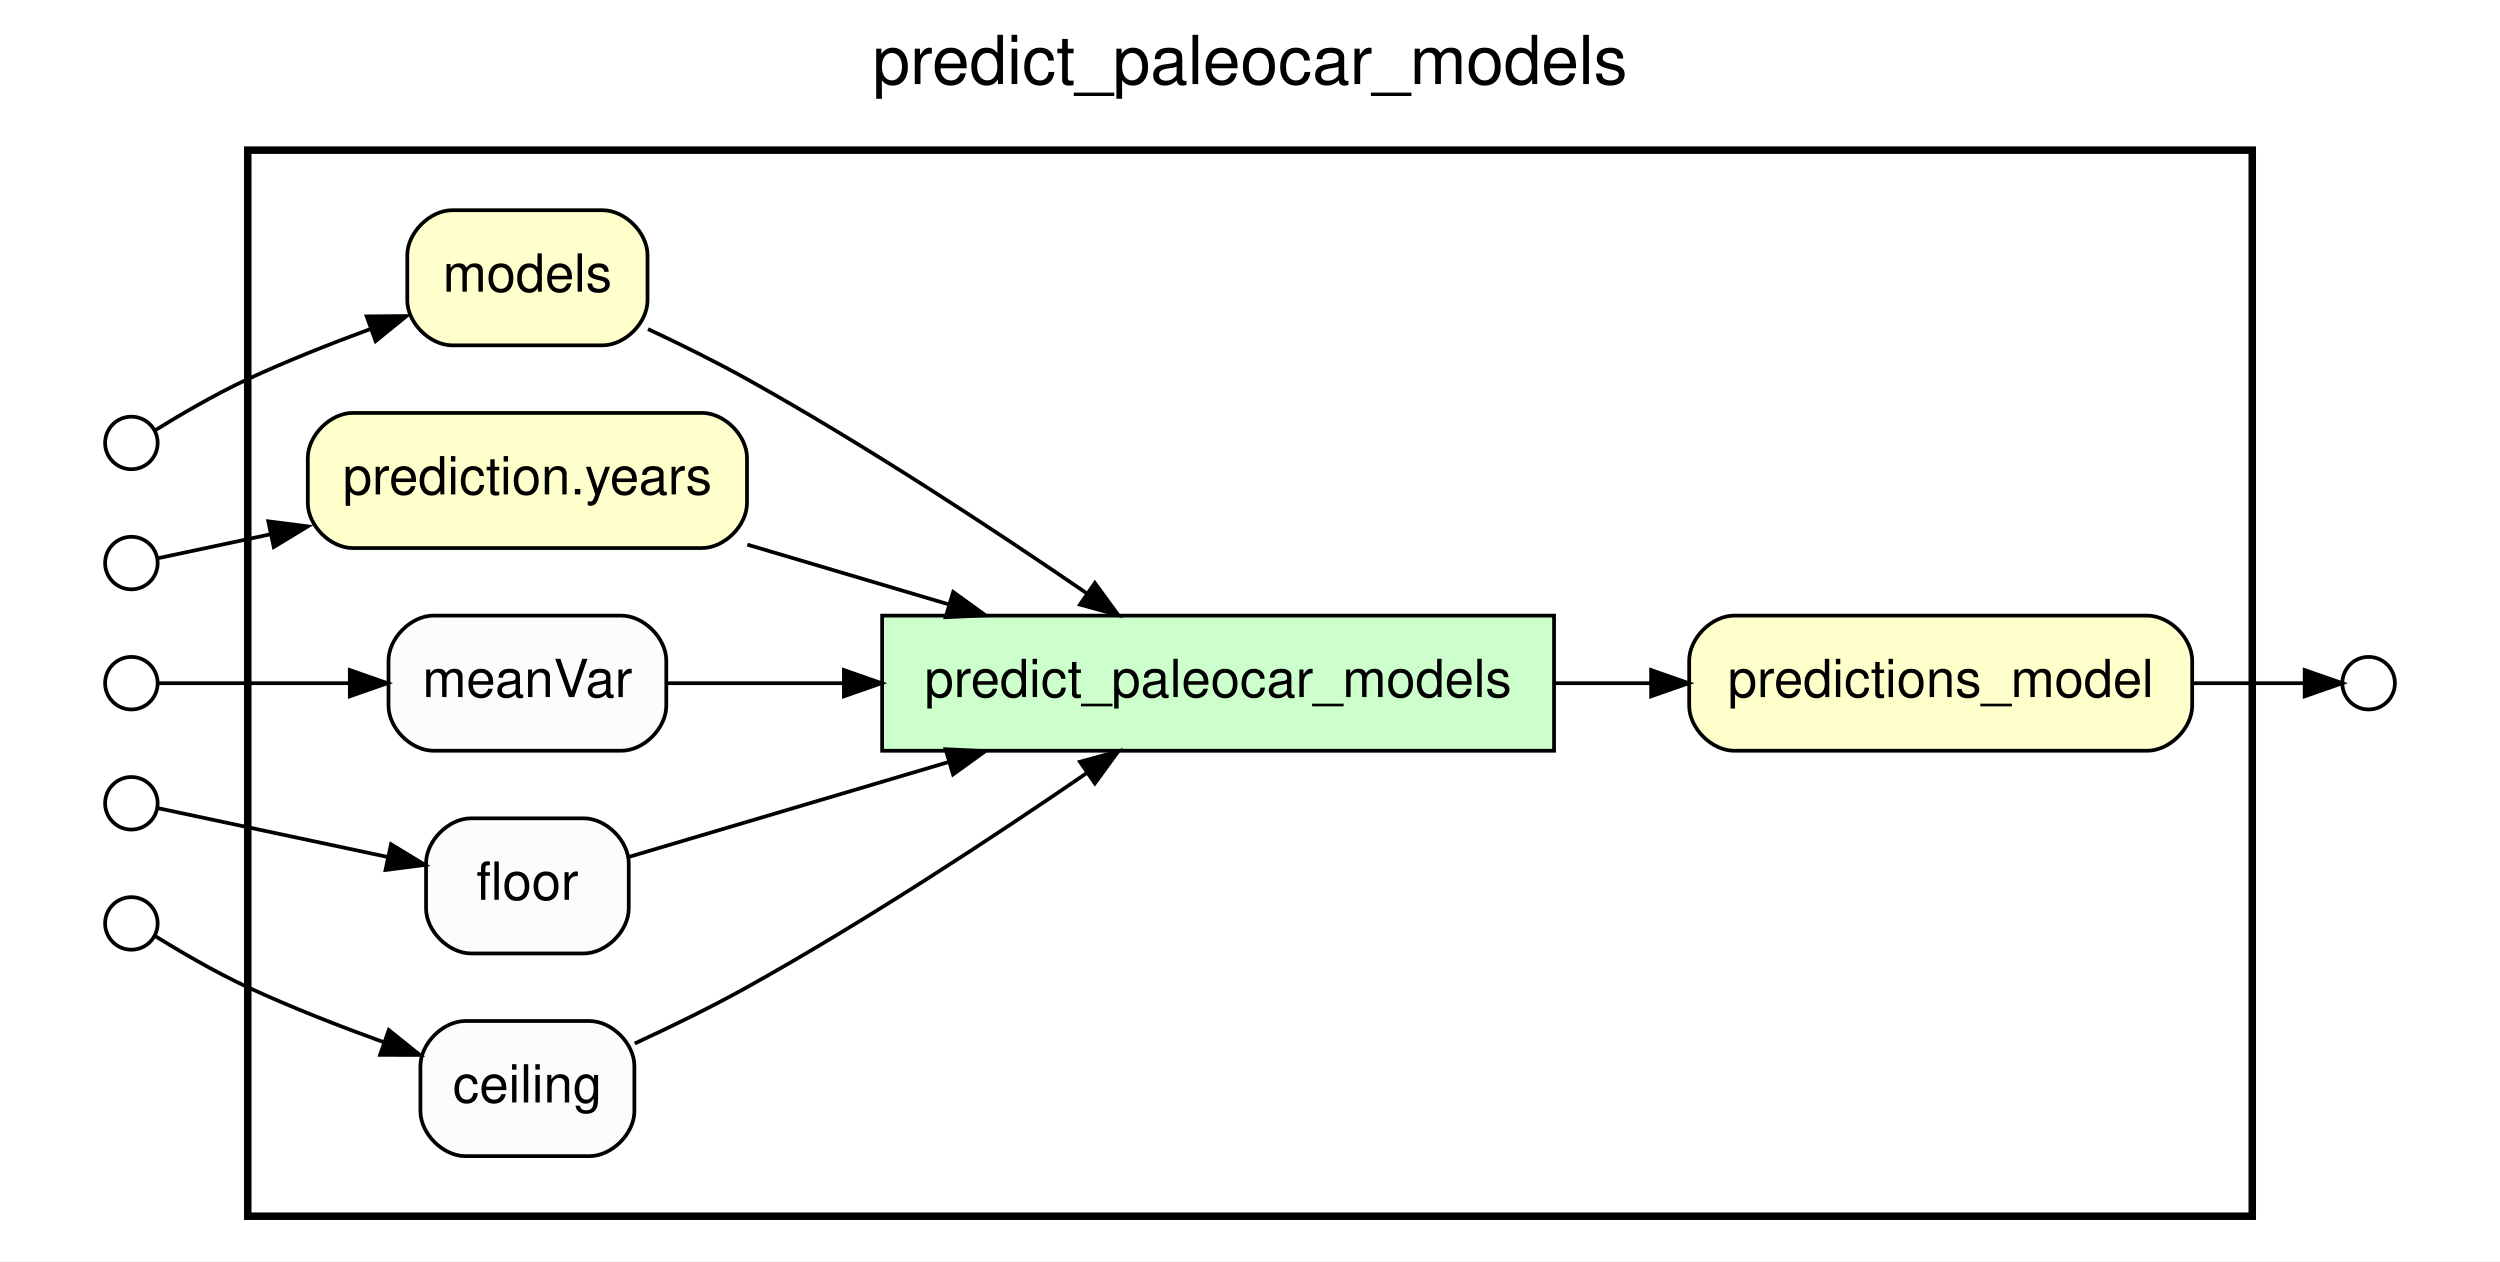
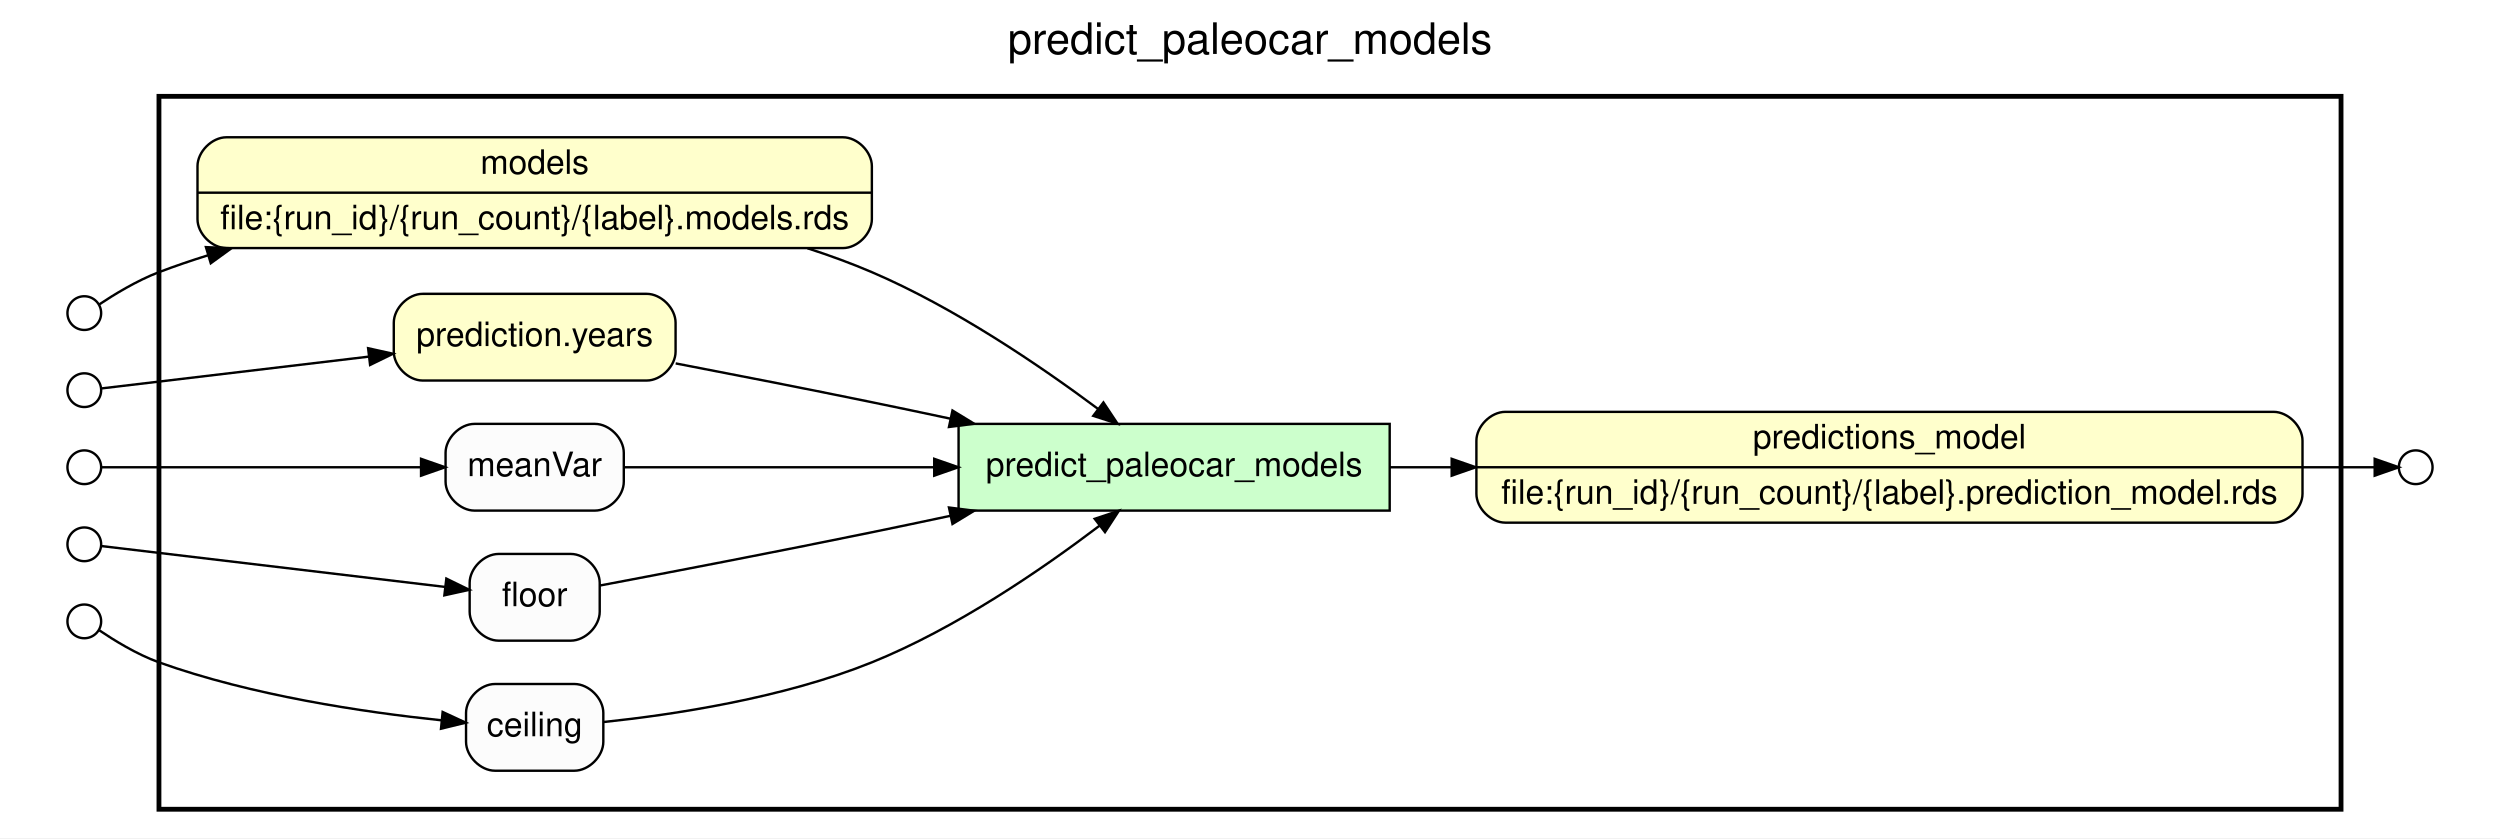
- <svg xmlns="http://www.w3.org/2000/svg" width="666pt" height="336pt" viewBox="0.00 0.00 666.00 336.00">
-   <g id="graph0" class="graph" transform="scale(1 1) rotate(0) translate(4 332)">
-     <polygon fill="white" stroke="none" points="-4,4 -4,-332 662,-332 662,4 -4,4" />
-     <text text-anchor="middle" x="329" y="-309.6" font-family="Helvetica,sans-Serif" font-size="18.00">predict_paleocar_models</text>
+ <svg xmlns="http://www.w3.org/2000/svg" width="1038pt" height="348pt" viewBox="0.00 0.00 1038.00 348.00">
+   <g id="graph0" class="graph" transform="scale(1 1) rotate(0) translate(4 344)">
+     <polygon fill="white" stroke="none" points="-4,4 -4,-344 1034,-344 1034,4 -4,4" />
+     <text text-anchor="middle" x="515" y="-321.6" font-family="Helvetica,sans-Serif" font-size="18.00">predict_paleocar_models</text>
    <g id="clust1" class="cluster">
-       <polygon fill="none" stroke="black" stroke-width="2" points="62,-8 62,-292 596,-292 596,-8 62,-8" />
+       <polygon fill="none" stroke="black" stroke-width="2" points="62,-8 62,-304 968,-304 968,-8 62,-8" />
    </g>
    <g id="clust2" class="cluster">
-       <polygon fill="none" stroke="black" stroke-width="0" points="70,-16 70,-284 588,-284 588,-16 70,-16" />
+       <polygon fill="none" stroke="black" stroke-width="0" points="70,-16 70,-296 960,-296 960,-16 70,-16" />
    </g>
    <g id="clust3" class="cluster">
      <polygon fill="none" stroke="black" stroke-width="0" points="8,-63 8,-237 54,-237 54,-63 8,-63" />
    </g>
    <g id="clust4" class="cluster">
      <polygon fill="none" stroke="black" stroke-width="0" points="16,-71 16,-229 46,-229 46,-71 16,-71" />
    </g>
    <g id="clust5" class="cluster">
-       <polygon fill="none" stroke="black" stroke-width="0" points="604,-127 604,-173 650,-173 650,-127 604,-127" />
+       <polygon fill="none" stroke="black" stroke-width="0" points="976,-127 976,-173 1022,-173 1022,-127 976,-127" />
    </g>
    <g id="clust6" class="cluster">
-       <polygon fill="none" stroke="black" stroke-width="0" points="612,-135 612,-165 642,-165 642,-135 612,-135" />
+       <polygon fill="none" stroke="black" stroke-width="0" points="984,-135 984,-165 1014,-165 1014,-135 984,-135" />
    </g>
    <g id="node1" class="node">
-       <polygon fill="#ccffcc" stroke="black" points="410,-168 231,-168 231,-132 410,-132 410,-168" />
-       <text text-anchor="middle" x="320.5" y="-146.3" font-family="Helvetica,sans-Serif" font-size="14.00">predict_paleocar_models</text>
+       <polygon fill="#ccffcc" stroke="black" points="573,-168 394,-168 394,-132 573,-132 573,-168" />
+       <text text-anchor="middle" x="483.5" y="-146.3" font-family="Helvetica,sans-Serif" font-size="14.00">predict_paleocar_models</text>
    </g>
    <g id="node2" class="node">
-       <path fill="#ffffcc" stroke="black" d="M568,-168C568,-168 458,-168 458,-168 452,-168 446,-162 446,-156 446,-156 446,-144 446,-144 446,-138 452,-132 458,-132 458,-132 568,-132 568,-132 574,-132 580,-138 580,-144 580,-144 580,-156 580,-156 580,-162 574,-168 568,-168" />
-       <text text-anchor="middle" x="513" y="-146.3" font-family="Helvetica,sans-Serif" font-size="14.00">predictions_model</text>
+       <path fill="#ffffcc" stroke="black" d="M621,-127C621,-127 940,-127 940,-127 946,-127 952,-133 952,-139 952,-139 952,-161 952,-161 952,-167 946,-173 940,-173 940,-173 621,-173 621,-173 615,-173 609,-167 609,-161 609,-161 609,-139 609,-139 609,-133 615,-127 621,-127" />
+       <text text-anchor="middle" x="780.5" y="-157.8" font-family="Helvetica,sans-Serif" font-size="14.00">predictions_model</text>
+       <polyline fill="none" stroke="black" points="609,-150 952,-150 " />
+       <text text-anchor="middle" x="780.5" y="-134.8" font-family="Helvetica,sans-Serif" font-size="14.00">file:{run_id}/{run_count}/{label}.prediction_model.rds</text>
    </g>
    <g id="edge1" class="edge">
-       <path fill="none" stroke="black" d="M410.058,-150C418.623,-150 427.261,-150 435.693,-150" />
-       <polygon fill="black" stroke="black" points="435.857,-153.5 445.857,-150 435.857,-146.5 435.857,-153.5" />
+       <path fill="none" stroke="black" d="M573.01,-150C581.244,-150 589.771,-150 598.463,-150" />
+       <polygon fill="black" stroke="black" points="598.733,-153.5 608.733,-150 598.733,-146.5 598.733,-153.5" />
    </g>
    <g id="node13" class="node">
-       <ellipse fill="#ffffff" stroke="black" cx="627" cy="-150" rx="7" ry="7" />
+       <ellipse fill="#ffffff" stroke="black" cx="999" cy="-150" rx="7" ry="7" />
    </g>
    <g id="edge12" class="edge">
-       <path fill="none" stroke="black" d="M580.122,-150C591.196,-150 601.723,-150 609.893,-150" />
-       <polygon fill="black" stroke="black" points="609.967,-153.5 619.967,-150 609.967,-146.5 609.967,-153.5" />
+       <path fill="none" stroke="black" d="M952.086,-150C963.779,-150 974.001,-150 981.812,-150" />
+       <polygon fill="black" stroke="black" points="981.969,-153.5 991.969,-150 981.969,-146.5 981.969,-153.5" />
    </g>
    <g id="node3" class="node">
-       <path fill="#ffffcc" stroke="black" d="M156.5,-276C156.5,-276 116.5,-276 116.5,-276 110.5,-276 104.5,-270 104.5,-264 104.5,-264 104.5,-252 104.5,-252 104.5,-246 110.5,-240 116.5,-240 116.5,-240 156.5,-240 156.5,-240 162.5,-240 168.5,-246 168.5,-252 168.5,-252 168.5,-264 168.5,-264 168.5,-270 162.5,-276 156.5,-276" />
-       <text text-anchor="middle" x="136.5" y="-254.3" font-family="Helvetica,sans-Serif" font-size="14.00">models</text>
+       <path fill="#ffffcc" stroke="black" d="M90,-241C90,-241 346,-241 346,-241 352,-241 358,-247 358,-253 358,-253 358,-275 358,-275 358,-281 352,-287 346,-287 346,-287 90,-287 90,-287 84,-287 78,-281 78,-275 78,-275 78,-253 78,-253 78,-247 84,-241 90,-241" />
+       <text text-anchor="middle" x="218" y="-271.8" font-family="Helvetica,sans-Serif" font-size="14.00">models</text>
+       <polyline fill="none" stroke="black" points="78,-264 358,-264 " />
+       <text text-anchor="middle" x="218" y="-248.8" font-family="Helvetica,sans-Serif" font-size="14.00">file:{run_id}/{run_count}/{label}.models.rds</text>
    </g>
    <g id="edge2" class="edge">
-       <path fill="none" stroke="black" d="M168.63,-244.336C177.29,-240.279 186.616,-235.666 195,-231 226.643,-213.387 261.037,-190.721 285.641,-173.847" />
-       <polygon fill="black" stroke="black" points="287.671,-176.698 293.914,-168.138 283.696,-170.937 287.671,-176.698" />
+       <path fill="none" stroke="black" d="M331.243,-240.925C340.424,-237.963 349.451,-234.664 358,-231 392.346,-216.278 427.702,-192.268 451.918,-174.203" />
+       <polygon fill="black" stroke="black" points="454.139,-176.912 460,-168.086 449.914,-171.331 454.139,-176.912" />
    </g>
    <g id="node4" class="node">
-       <path fill="#ffffcc" stroke="black" d="M183,-222C183,-222 90,-222 90,-222 84,-222 78,-216 78,-210 78,-210 78,-198 78,-198 78,-192 84,-186 90,-186 90,-186 183,-186 183,-186 189,-186 195,-192 195,-198 195,-198 195,-210 195,-210 195,-216 189,-222 183,-222" />
-       <text text-anchor="middle" x="136.5" y="-200.3" font-family="Helvetica,sans-Serif" font-size="14.00">prediction.years</text>
+       <path fill="#ffffcc" stroke="black" d="M264.5,-222C264.5,-222 171.5,-222 171.5,-222 165.5,-222 159.5,-216 159.5,-210 159.5,-210 159.5,-198 159.5,-198 159.5,-192 165.5,-186 171.5,-186 171.5,-186 264.5,-186 264.5,-186 270.5,-186 276.5,-192 276.5,-198 276.5,-198 276.5,-210 276.5,-210 276.5,-216 270.5,-222 264.5,-222" />
+       <text text-anchor="middle" x="218" y="-200.3" font-family="Helvetica,sans-Serif" font-size="14.00">prediction.years</text>
    </g>
    <g id="edge3" class="edge">
-       <path fill="none" stroke="black" d="M195.086,-186.914C212.133,-181.856 230.996,-176.259 248.772,-170.985" />
-       <polygon fill="black" stroke="black" points="249.926,-174.294 258.517,-168.094 247.934,-167.583 249.926,-174.294" />
+       <path fill="none" stroke="black" d="M276.54,-193.114C301.589,-188.299 331.272,-182.494 358,-177 368.533,-174.835 379.555,-172.519 390.501,-170.187" />
+       <polygon fill="black" stroke="black" points="391.469,-173.559 400.516,-168.044 390.005,-166.714 391.469,-173.559" />
    </g>
    <g id="node5" class="node">
-       <path fill="#fcfcfc" stroke="black" d="M161.5,-168C161.5,-168 111.5,-168 111.5,-168 105.5,-168 99.5,-162 99.5,-156 99.5,-156 99.5,-144 99.5,-144 99.5,-138 105.5,-132 111.5,-132 111.5,-132 161.5,-132 161.5,-132 167.5,-132 173.5,-138 173.5,-144 173.5,-144 173.5,-156 173.5,-156 173.5,-162 167.5,-168 161.5,-168" />
-       <text text-anchor="middle" x="136.5" y="-146.3" font-family="Helvetica,sans-Serif" font-size="14.00">meanVar</text>
+       <path fill="#fcfcfc" stroke="black" d="M243,-168C243,-168 193,-168 193,-168 187,-168 181,-162 181,-156 181,-156 181,-144 181,-144 181,-138 187,-132 193,-132 193,-132 243,-132 243,-132 249,-132 255,-138 255,-144 255,-144 255,-156 255,-156 255,-162 249,-168 243,-168" />
+       <text text-anchor="middle" x="218" y="-146.3" font-family="Helvetica,sans-Serif" font-size="14.00">meanVar</text>
    </g>
    <g id="edge4" class="edge">
-       <path fill="none" stroke="black" d="M173.893,-150C187.552,-150 203.816,-150 220.441,-150" />
-       <polygon fill="black" stroke="black" points="220.819,-153.5 230.819,-150 220.819,-146.5 220.819,-153.5" />
+       <path fill="none" stroke="black" d="M255.086,-150C288.173,-150 338.725,-150 383.772,-150" />
+       <polygon fill="black" stroke="black" points="383.888,-153.5 393.888,-150 383.888,-146.5 383.888,-153.5" />
    </g>
    <g id="node6" class="node">
-       <path fill="#fcfcfc" stroke="black" d="M151.5,-114C151.5,-114 121.5,-114 121.5,-114 115.5,-114 109.5,-108 109.5,-102 109.5,-102 109.5,-90 109.5,-90 109.5,-84 115.5,-78 121.5,-78 121.5,-78 151.5,-78 151.5,-78 157.5,-78 163.5,-84 163.5,-90 163.5,-90 163.5,-102 163.5,-102 163.5,-108 157.5,-114 151.5,-114" />
-       <text text-anchor="middle" x="136.5" y="-92.3" font-family="Helvetica,sans-Serif" font-size="14.00">floor</text>
+       <path fill="#fcfcfc" stroke="black" d="M233,-114C233,-114 203,-114 203,-114 197,-114 191,-108 191,-102 191,-102 191,-90 191,-90 191,-84 197,-78 203,-78 203,-78 233,-78 233,-78 239,-78 245,-84 245,-90 245,-90 245,-102 245,-102 245,-108 239,-114 233,-114" />
+       <text text-anchor="middle" x="218" y="-92.3" font-family="Helvetica,sans-Serif" font-size="14.00">floor</text>
    </g>
    <g id="edge5" class="edge">
-       <path fill="none" stroke="black" d="M163.576,-103.737C185.838,-110.342 218.916,-120.156 248.884,-129.048" />
-       <polygon fill="black" stroke="black" points="247.905,-132.408 258.487,-131.897 249.896,-125.697 247.905,-132.408" />
+       <path fill="none" stroke="black" d="M245.165,-100.907C273.13,-106.193 318.75,-114.933 358,-123 368.533,-125.165 379.555,-127.481 390.501,-129.813" />
+       <polygon fill="black" stroke="black" points="390.005,-133.286 400.516,-131.956 391.469,-126.441 390.005,-133.286" />
    </g>
    <g id="node7" class="node">
-       <path fill="#fcfcfc" stroke="black" d="M153,-60C153,-60 120,-60 120,-60 114,-60 108,-54 108,-48 108,-48 108,-36 108,-36 108,-30 114,-24 120,-24 120,-24 153,-24 153,-24 159,-24 165,-30 165,-36 165,-36 165,-48 165,-48 165,-54 159,-60 153,-60" />
-       <text text-anchor="middle" x="136.5" y="-38.3" font-family="Helvetica,sans-Serif" font-size="14.00">ceiling</text>
+       <path fill="#fcfcfc" stroke="black" d="M234.5,-60C234.5,-60 201.5,-60 201.5,-60 195.5,-60 189.5,-54 189.5,-48 189.5,-48 189.5,-36 189.5,-36 189.5,-30 195.5,-24 201.5,-24 201.5,-24 234.5,-24 234.5,-24 240.5,-24 246.5,-30 246.5,-36 246.5,-36 246.5,-48 246.5,-48 246.5,-54 240.5,-60 234.5,-60" />
+       <text text-anchor="middle" x="218" y="-38.3" font-family="Helvetica,sans-Serif" font-size="14.00">ceiling</text>
    </g>
    <g id="edge6" class="edge">
-       <path fill="none" stroke="black" d="M165.089,-54.018C174.7,-58.449 185.46,-63.69 195,-69 226.643,-86.613 261.037,-109.279 285.641,-126.153" />
-       <polygon fill="black" stroke="black" points="283.696,-129.063 293.914,-131.862 287.671,-123.302 283.696,-129.063" />
+       <path fill="none" stroke="black" d="M246.527,-44.208C275.225,-47.222 321.081,-54.068 358,-69 392.856,-83.097 428.395,-107.413 452.531,-125.733" />
+       <polygon fill="black" stroke="black" points="450.518,-128.6 460.573,-131.937 454.793,-123.058 450.518,-128.6" />
    </g>
    <g id="node8" class="node">
      <ellipse fill="#ffffff" stroke="black" cx="31" cy="-214" rx="7" ry="7" />
    </g>
    <g id="edge7" class="edge">
-       <path fill="none" stroke="black" d="M37.387,-217.41C43.285,-221.057 53.092,-226.873 62,-231 72.388,-235.812 83.896,-240.38 94.663,-244.344" />
-       <polygon fill="black" stroke="black" points="93.694,-247.715 104.289,-247.804 96.062,-241.128 93.694,-247.715" />
+       <path fill="none" stroke="black" d="M37.282,-217.659C43.09,-221.52 52.821,-227.517 62,-231 68.632,-233.516 75.5,-235.861 82.489,-238.042" />
+       <polygon fill="black" stroke="black" points="81.501,-241.399 92.085,-240.916 83.51,-234.694 81.501,-241.399" />
    </g>
    <g id="node9" class="node">
      <ellipse fill="#ffffff" stroke="black" cx="31" cy="-182" rx="7" ry="7" />
    </g>
    <g id="edge8" class="edge">
-       <path fill="none" stroke="black" d="M38.164,-183.31C44.654,-184.69 55.622,-187.021 67.908,-189.633" />
-       <polygon fill="black" stroke="black" points="67.474,-193.118 77.983,-191.774 68.929,-186.271 67.474,-193.118" />
+       <path fill="none" stroke="black" d="M38.155,-182.732C55.452,-184.789 106.035,-190.804 149.01,-195.915" />
+       <polygon fill="black" stroke="black" points="148.835,-199.418 159.178,-197.124 149.662,-192.467 148.835,-199.418" />
    </g>
    <g id="node10" class="node">
      <ellipse fill="#ffffff" stroke="black" cx="31" cy="-150" rx="7" ry="7" />
    </g>
    <g id="edge9" class="edge">
-       <path fill="none" stroke="black" d="M38.164,-150C48.245,-150 69.125,-150 88.971,-150" />
-       <polygon fill="black" stroke="black" points="89.192,-153.5 99.192,-150 89.192,-146.5 89.192,-153.5" />
+       <path fill="none" stroke="black" d="M38.155,-150C58.498,-150 124.88,-150 170.781,-150" />
+       <polygon fill="black" stroke="black" points="170.815,-153.5 180.815,-150 170.815,-146.5 170.815,-153.5" />
    </g>
    <g id="node11" class="node">
      <ellipse fill="#ffffff" stroke="black" cx="31" cy="-118" rx="7" ry="7" />
    </g>
    <g id="edge10" class="edge">
-       <path fill="none" stroke="black" d="M38.164,-116.69C50.014,-114.171 76.791,-108.479 99.265,-103.702" />
-       <polygon fill="black" stroke="black" points="100.166,-107.089 109.219,-101.586 98.71,-100.242 100.166,-107.089" />
+       <path fill="none" stroke="black" d="M38.155,-117.268C60.025,-114.667 135.111,-105.738 180.748,-100.311" />
+       <polygon fill="black" stroke="black" points="181.321,-103.768 190.837,-99.111 180.494,-96.817 181.321,-103.768" />
    </g>
    <g id="node12" class="node">
      <ellipse fill="#ffffff" stroke="black" cx="31" cy="-86" rx="7" ry="7" />
    </g>
    <g id="edge11" class="edge">
-       <path fill="none" stroke="black" d="M37.387,-82.59C43.285,-78.943 53.092,-73.127 62,-69 73.564,-63.643 86.516,-58.589 98.287,-54.334" />
-       <polygon fill="black" stroke="black" points="99.579,-57.59 107.842,-50.959 97.247,-50.989 99.579,-57.59" />
+       <path fill="none" stroke="black" d="M37.258,-82.274C43.045,-78.357 52.758,-72.311 62,-69 100.582,-55.178 147.182,-48.283 179.148,-44.944" />
+       <polygon fill="black" stroke="black" points="179.783,-48.398 189.395,-43.943 179.102,-41.432 179.783,-48.398" />
    </g>
  </g>
</svg>
